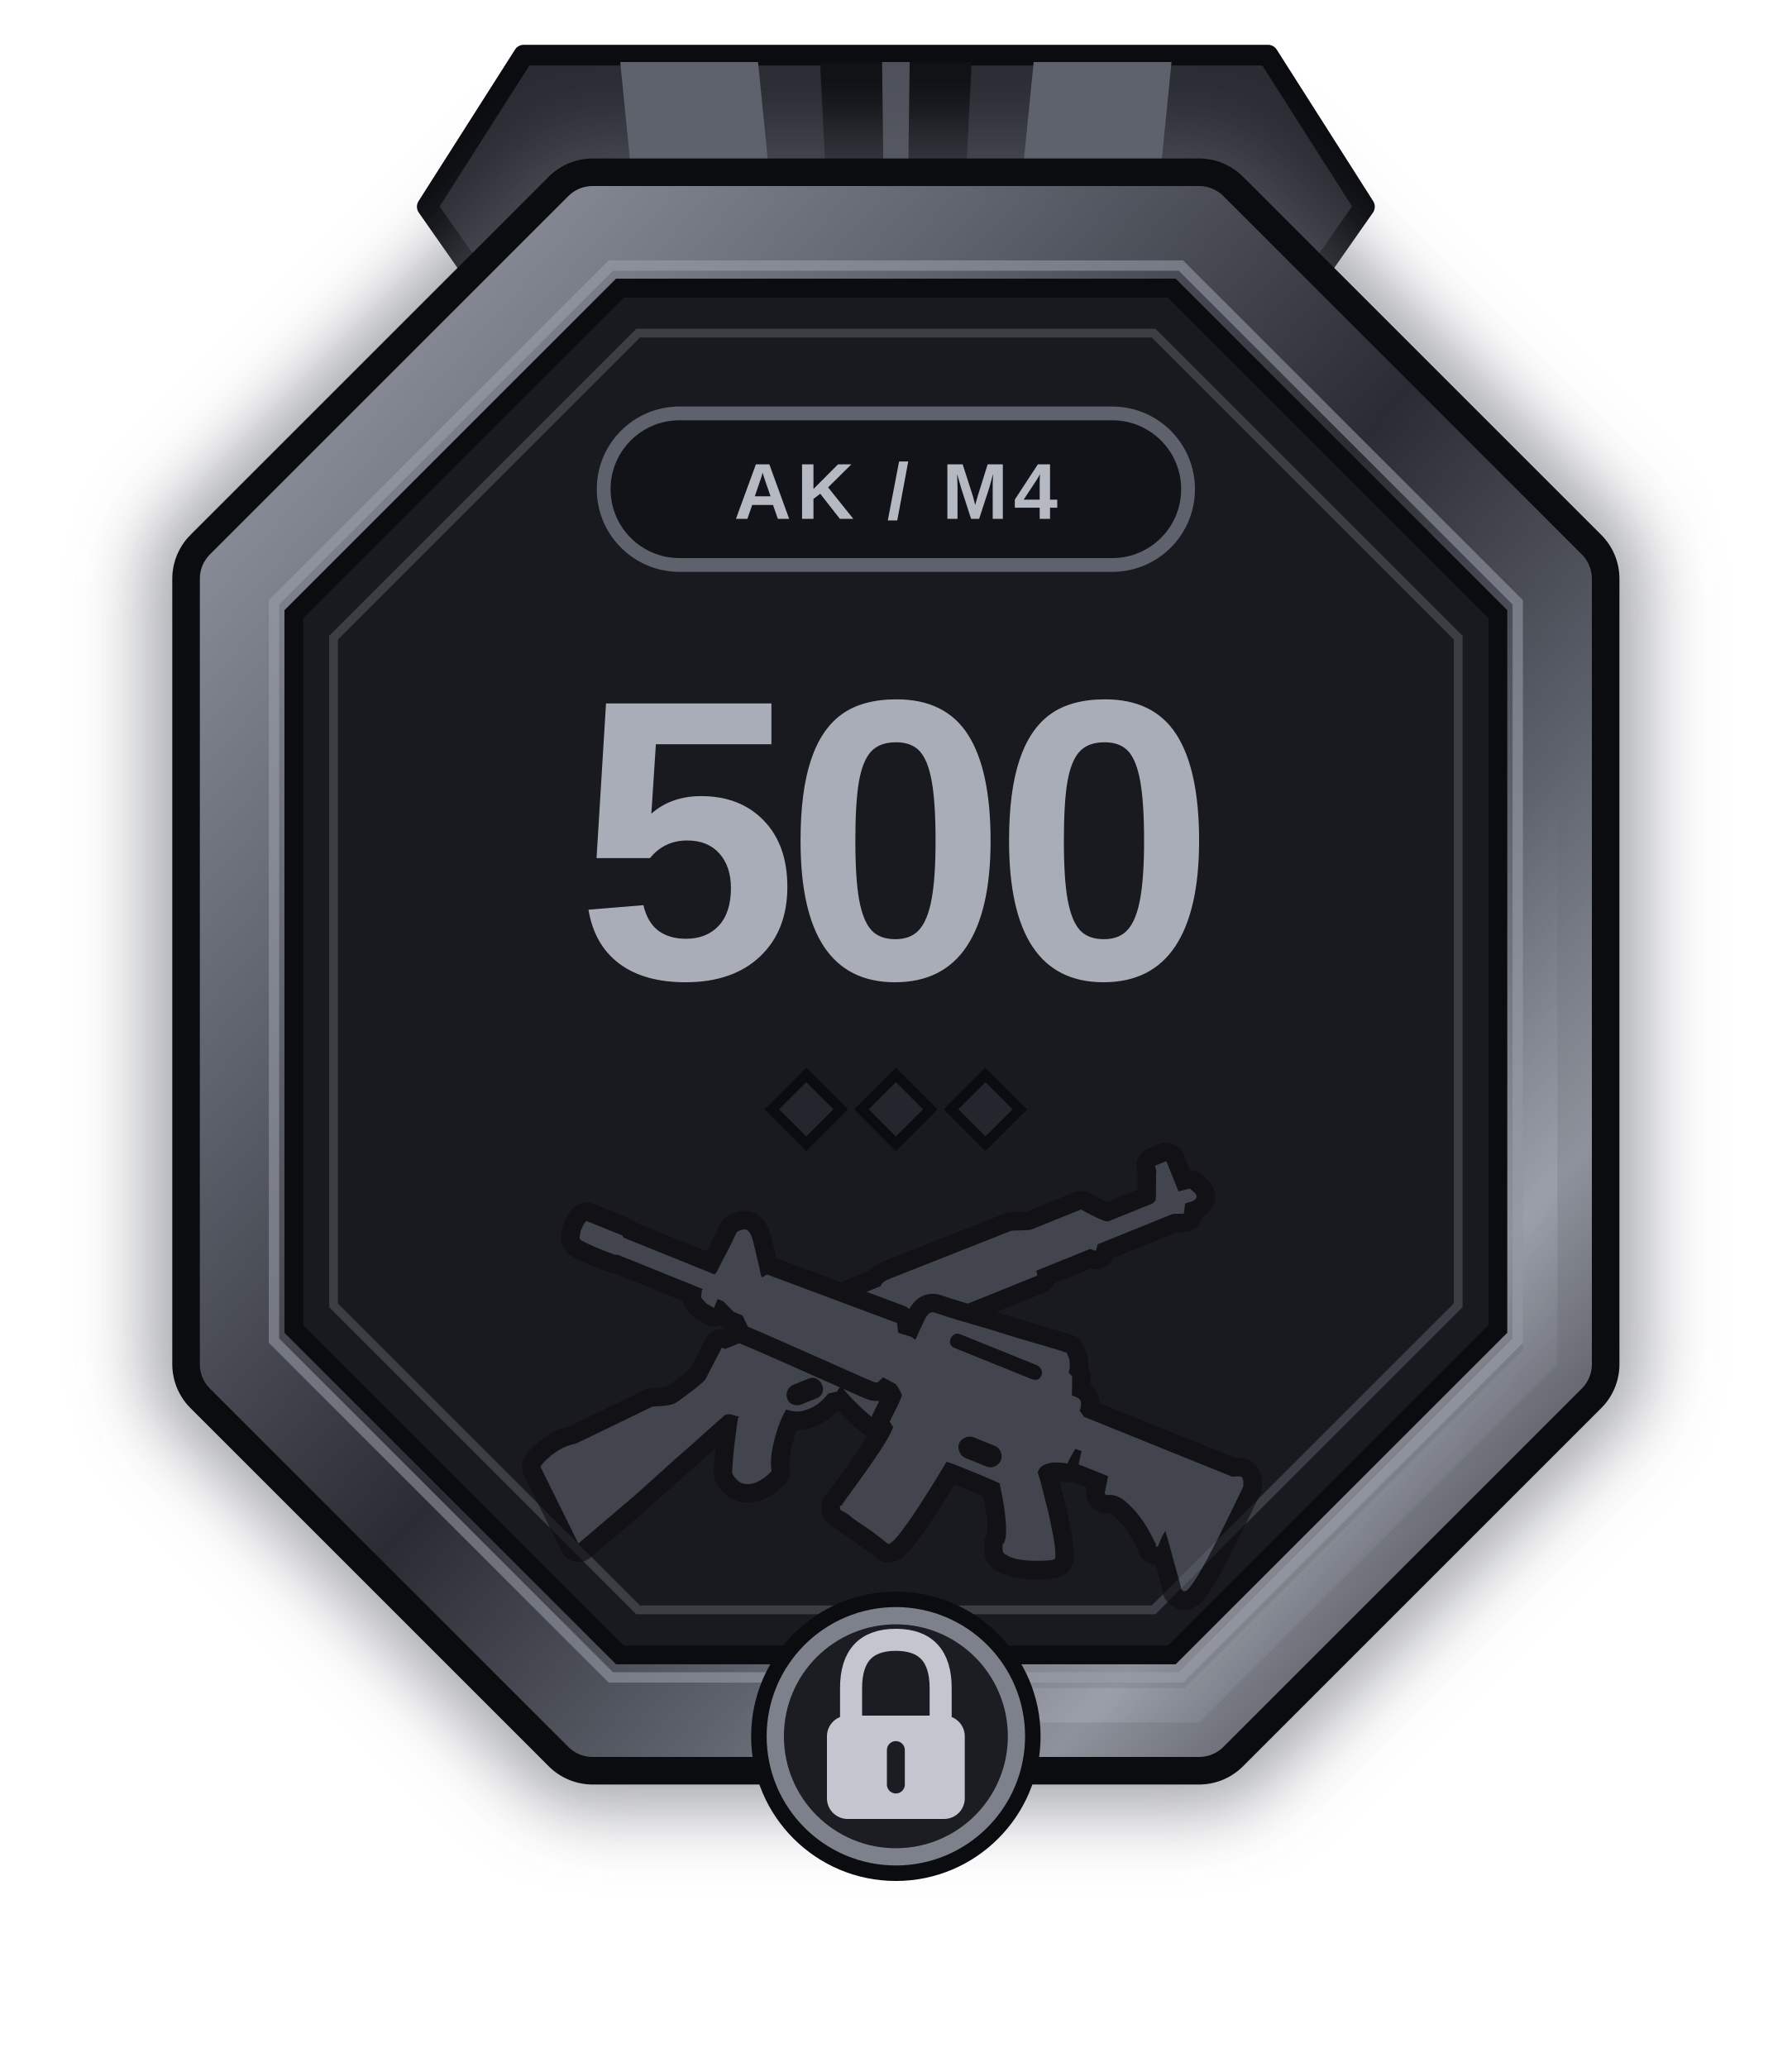
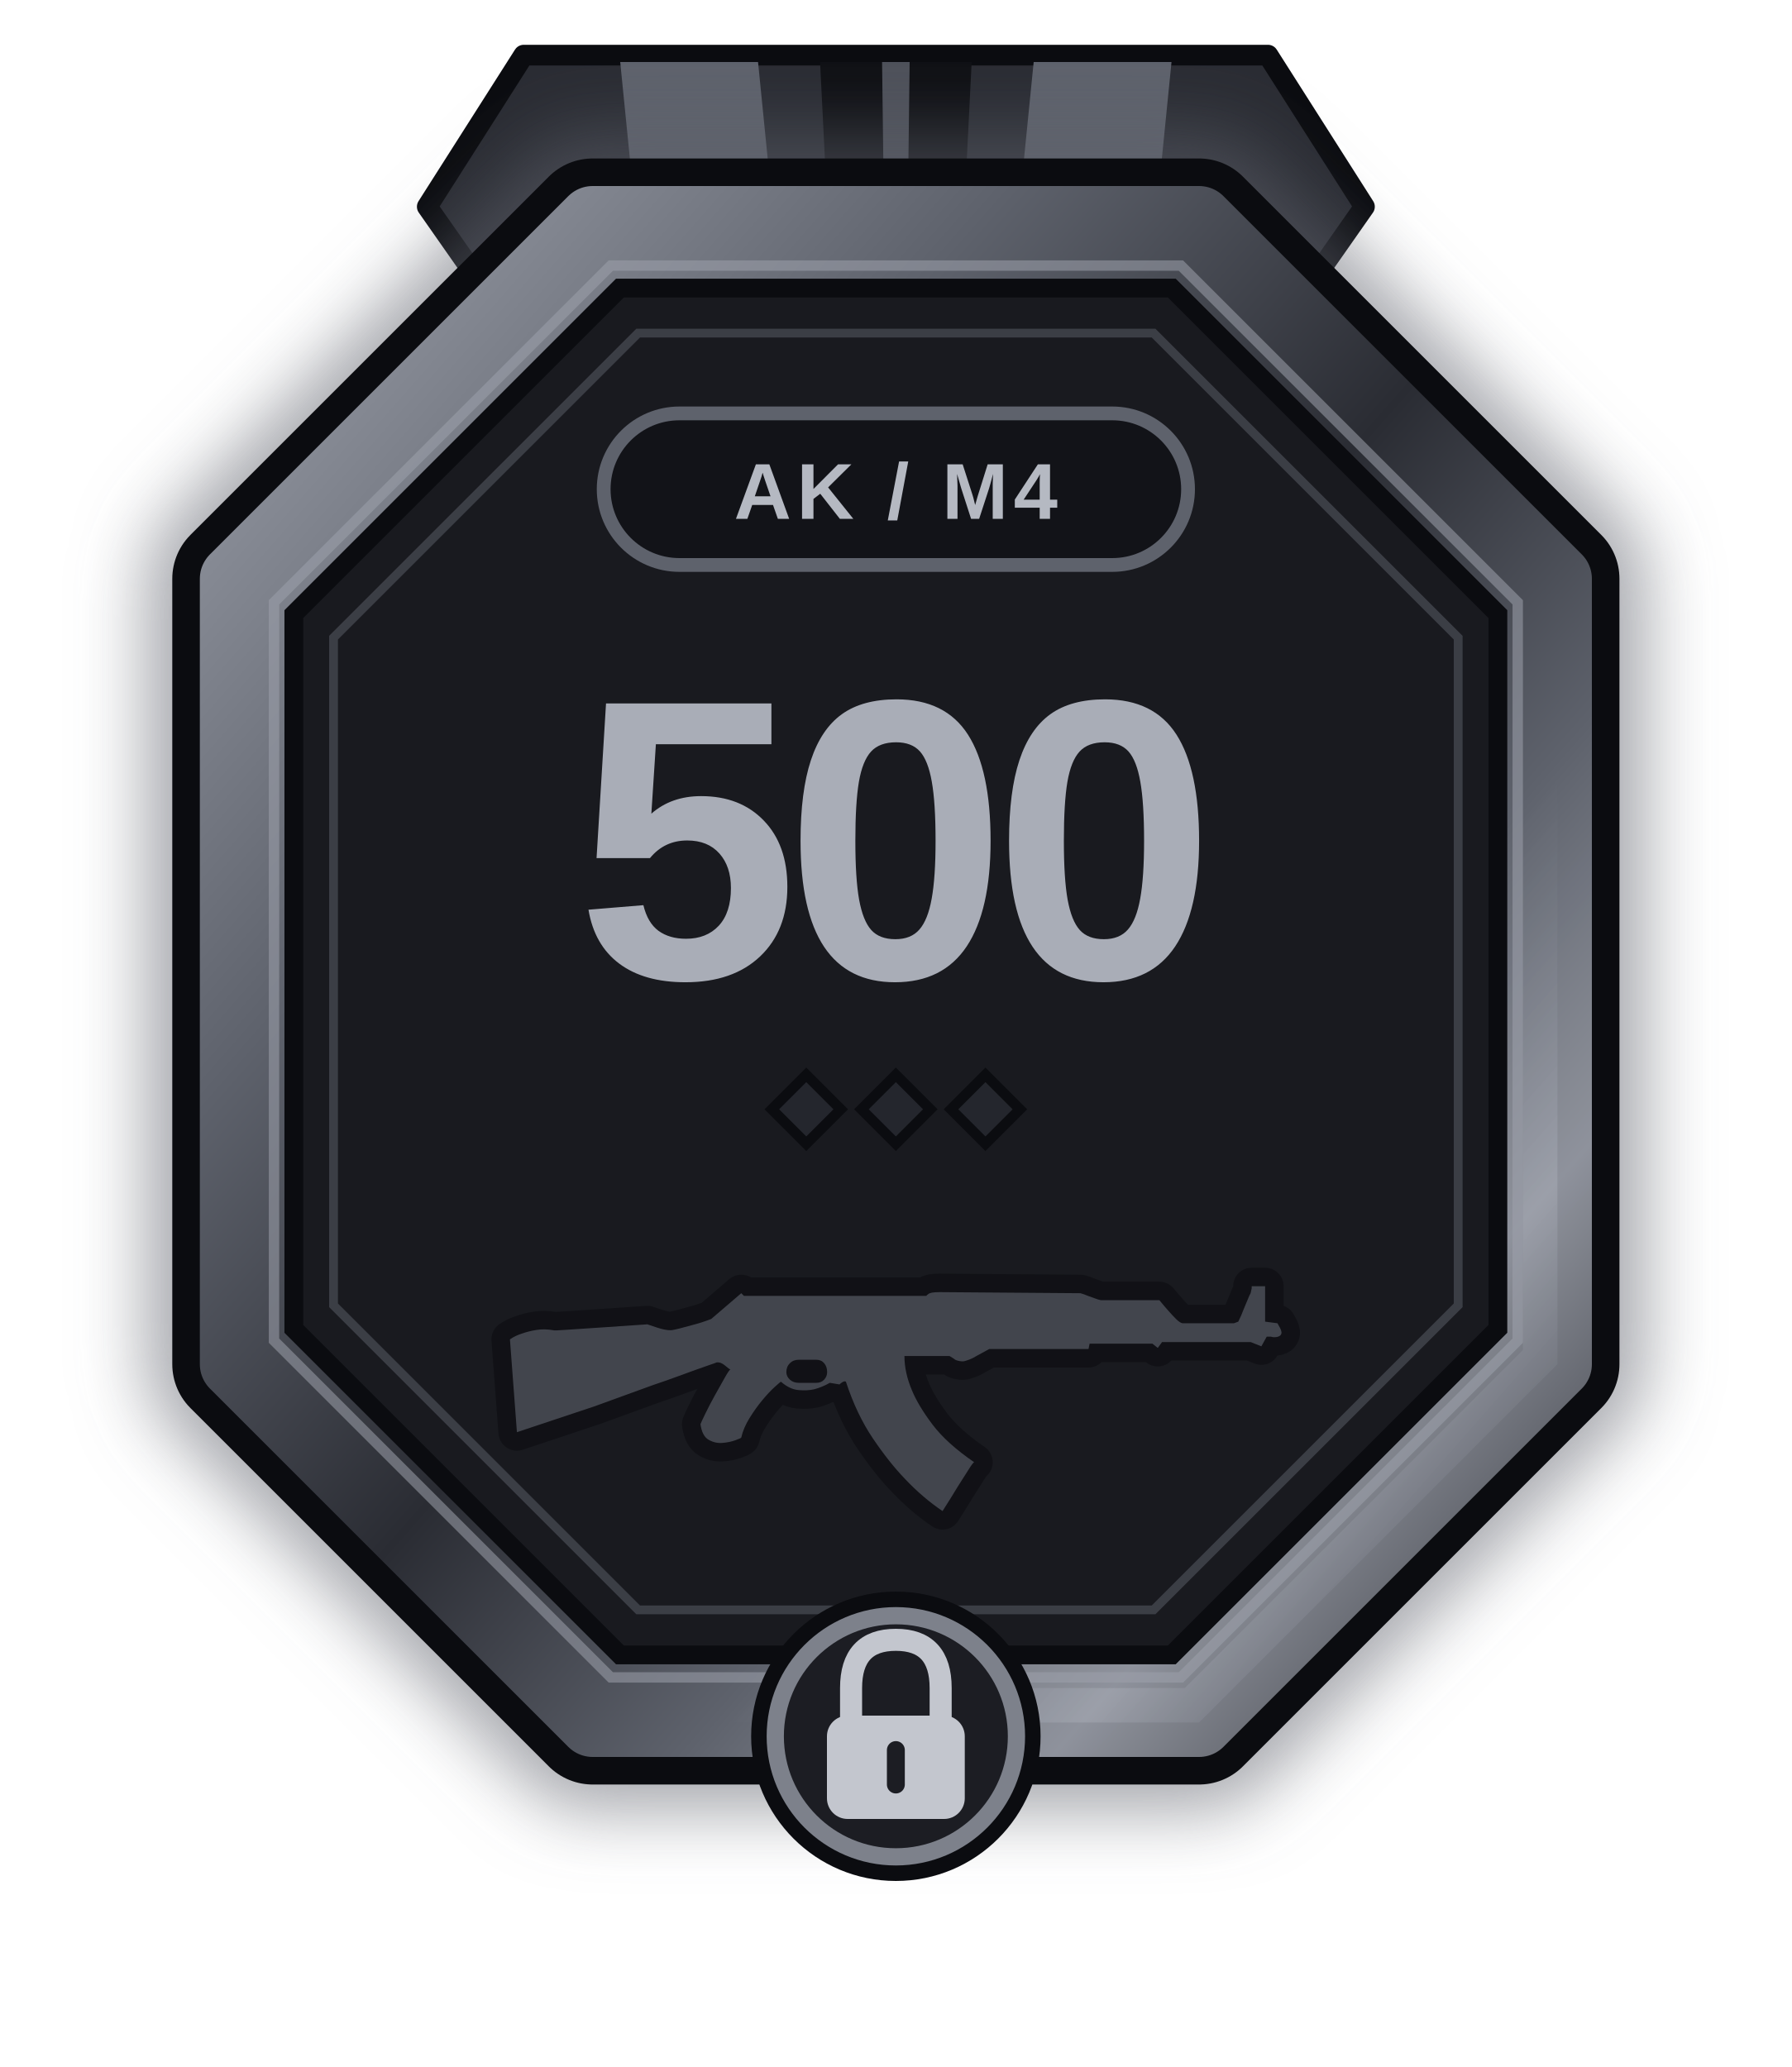
<svg xmlns="http://www.w3.org/2000/svg" width="260" height="300" viewBox="0 0 260 300">
  <defs>
    <linearGradient id="metal" x1="0" y1="0" x2="1" y2="1">
      <stop offset="0" stop-color="#9DA1AB" />
      <stop offset=".28" stop-color="#5E626C" />
      <stop offset=".5" stop-color="#2A2C33" />
      <stop offset=".68" stop-color="#5E626C" />
      <stop offset=".82" stop-color="#9DA1AB" stop-opacity=".9" />
      <stop offset="1" stop-color="#2A2C33" />
    </linearGradient>
    <clipPath id="recorte-forma">
      <path d="M86 32 H174 L226 84 V198 L174 250 H86 L34 198 V84 Z" />
    </clipPath>
    <filter id="resplandor-marco" x="-20%" y="-20%" width="140%" height="140%">
      <feGaussianBlur stdDeviation="5" />
    </filter>
  </defs>
  <g id="cinta">
    <path d="M76 8 L184 8 L198 30 L184 50 L76 50 L62 30 Z" fill="#2A2C33" stroke="#0B0C10" stroke-width="3" stroke-linejoin="round" />
    <path d="M90 9 L110 9 L114 49 L94 49 Z" fill="#5E626C" />
    <path d="M150 9 L170 9 L166 49 L146 49 Z" fill="#5E626C" />
    <path d="M119 9 L141 9 L139 49 L121 49 Z" fill="#0F1014" />
    <path d="M128 9 L132 9 L131.5 49 L128.5 49 Z" fill="#5E626C" opacity=".8" />
    <rect id="pasador" x="96" y="44" width="68" height="9" rx="4" fill="#5E626C" stroke="#0B0C10" stroke-width="2" />
  </g>
  <g id="forma-octagono">
    <path id="resplandor-marco" d="M86 32 H174 L226 84 V198 L174 250 H86 L34 198 V84 Z" fill="none" stroke="#5E626C" stroke-width="26" stroke-linejoin="round" opacity=".55" filter="url(#resplandor-marco)" />
    <path id="borde-exterior" d="M86 32 H174 L226 84 V198 L174 250 H86 L34 198 V84 Z" fill="#0B0C10" stroke="#0B0C10" stroke-width="18" stroke-linejoin="round" />
    <path id="marco-metal" d="M86 32 H174 L226 84 V198 L174 250 H86 L34 198 V84 Z" fill="url(#metal)" stroke="url(#metal)" stroke-width="10" stroke-linejoin="round" />
    <path id="filete-claro" d="M86 32 H174 L226 84 V198 L174 250 H86 L34 198 V84 Z" transform="translate(7.80 8.46) scale(0.94)" fill="none" stroke="#9DA1AB" stroke-width="1.6" opacity=".55" />
    <path id="cara" d="M86 32 H174 L226 84 V198 L174 250 H86 L34 198 V84 Z" transform="translate(11.70 12.69) scale(0.91)" fill="#191A1F" stroke="#0B0C10" stroke-width="3" />
    <path id="filete-acento" d="M86 32 H174 L226 84 V198 L174 250 H86 L34 198 V84 Z" transform="translate(19.50 21.15) scale(0.85)" fill="none" stroke="#5E626C" stroke-width="1.5" opacity=".5" />
  </g>
  <g id="textos-editables" font-family="Montserrat, Arial, sans-serif" text-anchor="middle">
    <g id="etiqueta">
      <rect x="87.6" y="60" width="84.8" height="22" rx="11" fill="#121318" stroke="#5E626C" stroke-width="2" />
      <text x="130" y="75.3" font-size="11.5" font-weight="800" letter-spacing=".8" fill="#B5B9C2">AK / M4</text>
    </g>
    <text id="numero" x="130" y="142" font-size="58" font-weight="900" letter-spacing="-2" fill="#A9ADB7">500</text>
  </g>
  <g id="puntos-nivel">
    <path d="M117.0 156 L122.0 161 L117.0 166 L112.0 161 Z" fill="#24262D" stroke="#0B0C10" stroke-width="1.5" />
    <path d="M130.0 156 L135.0 161 L130.0 166 L125.0 161 Z" fill="#24262D" stroke="#0B0C10" stroke-width="1.5" />
    <path d="M143.0 156 L148.0 161 L143.0 166 L138.0 161 Z" fill="#24262D" stroke="#0B0C10" stroke-width="1.5" />
  </g>
  <g id="icono" opacity=".6" transform="translate(130 203) scale(1.12) translate(-130 -204)">
-     <g transform="rotate(-22 130 204)">
-       <g id="silueta-ak47">
-         <path d="M47 -878 Q57 -885 70 -889 Q81 -893 96.0 -895.5 Q111 -898 128 -895 Q128 -894 155.0 -896.0 Q182 -898 215 -900 L303 -906 Q312 -903 321 -900 Q336 -895 346 -895 Q350 -895 362.0 -898.0 Q374 -901 388 -905 Q404 -909 422 -916 L478 -964 L483 -959 L823 -959 Q823 -960 826 -962 Q828 -964 833.0 -965.0 Q838 -966 848 -966 L1110 -964 Q1117 -962 1124 -959 Q1130 -957 1136.5 -954.5 Q1143 -952 1148 -951 L1257 -951 Q1266 -940 1274 -931 Q1281 -923 1288.0 -916.0 Q1295 -909 1300 -908 L1396 -908 L1404 -911 Q1410 -923 1414 -934 Q1418 -943 1421.5 -952.0 Q1425 -961 1427 -964 Q1429 -972 1429 -973 L1429 -977 L1439 -977 L1454 -977 L1454 -918 L1454 -911 L1477 -908 Q1480 -903 1482 -899 Q1484 -895 1484.5 -891.5 Q1485 -888 1482 -885 Q1478 -882 1471 -882 Q1468 -882 1465 -883 L1457 -883 L1447 -865 L1427 -873 L1262 -873 L1254 -862 L1244 -870 L1127 -870 L1125 -860 L940 -860 L918 -848 Q910 -843 902.0 -840.0 Q894 -837 891 -837 Q885 -837 879 -839 Q876 -840 874 -842 L866 -847 L782 -847 Q782 -816 796 -783 Q808 -754 834.5 -719.0 Q861 -684 912 -649 Q910 -649 901.0 -634.5 Q892 -620 881 -603 Q869 -583 853 -558 Q816 -583 783 -618 Q754 -648 723.5 -693.0 Q693 -738 673 -799 Q671 -801 666 -798 Q663 -796 661 -794 L643 -797 Q629 -789 614 -785 Q601 -782 584.5 -783.5 Q568 -785 552 -799 Q551 -799 540.5 -789.5 Q530 -780 517.5 -765.0 Q505 -750 493.5 -731.5 Q482 -713 478 -695 Q478 -694 467.0 -690.0 Q456 -686 442.5 -685.0 Q429 -684 417.0 -691.0 Q405 -698 402 -720 Q403 -723 411.0 -739.5 Q419 -756 429.0 -774.0 Q439 -792 447.5 -807.0 Q456 -822 458 -822 Q456 -822 448.0 -829.0 Q440 -836 432 -835 Q430 -834 419.5 -830.5 Q409 -827 392.5 -821.0 Q376 -815 355.5 -807.5 Q335 -800 314 -793 Q265 -775 204 -753 L60 -705 L47 -878 L47 -878 Z M562 -817 Q562 -809 568.5 -803.0 Q575 -797 585 -797 L618 -797 Q627 -797 632.5 -803.0 Q638 -809 638 -817 Q638 -827 632.5 -833.5 Q627 -840 618 -840 L585 -840 Q575 -840 568.5 -833.5 Q562 -827 562 -817 Z" transform="translate(80.99 251.10) scale(0.06398 0.06398)" fill="#0B0C10" stroke="#0B0C10" stroke-width="75.0" stroke-linejoin="round" />
-         <path d="M47 -878 Q57 -885 70 -889 Q81 -893 96.0 -895.5 Q111 -898 128 -895 Q128 -894 155.0 -896.0 Q182 -898 215 -900 L303 -906 Q312 -903 321 -900 Q336 -895 346 -895 Q350 -895 362.0 -898.0 Q374 -901 388 -905 Q404 -909 422 -916 L478 -964 L483 -959 L823 -959 Q823 -960 826 -962 Q828 -964 833.0 -965.0 Q838 -966 848 -966 L1110 -964 Q1117 -962 1124 -959 Q1130 -957 1136.5 -954.5 Q1143 -952 1148 -951 L1257 -951 Q1266 -940 1274 -931 Q1281 -923 1288.0 -916.0 Q1295 -909 1300 -908 L1396 -908 L1404 -911 Q1410 -923 1414 -934 Q1418 -943 1421.5 -952.0 Q1425 -961 1427 -964 Q1429 -972 1429 -973 L1429 -977 L1439 -977 L1454 -977 L1454 -918 L1454 -911 L1477 -908 Q1480 -903 1482 -899 Q1484 -895 1484.5 -891.5 Q1485 -888 1482 -885 Q1478 -882 1471 -882 Q1468 -882 1465 -883 L1457 -883 L1447 -865 L1427 -873 L1262 -873 L1254 -862 L1244 -870 L1127 -870 L1125 -860 L940 -860 L918 -848 Q910 -843 902.0 -840.0 Q894 -837 891 -837 Q885 -837 879 -839 Q876 -840 874 -842 L866 -847 L782 -847 Q782 -816 796 -783 Q808 -754 834.5 -719.0 Q861 -684 912 -649 Q910 -649 901.0 -634.5 Q892 -620 881 -603 Q869 -583 853 -558 Q816 -583 783 -618 Q754 -648 723.5 -693.0 Q693 -738 673 -799 Q671 -801 666 -798 Q663 -796 661 -794 L643 -797 Q629 -789 614 -785 Q601 -782 584.5 -783.5 Q568 -785 552 -799 Q551 -799 540.5 -789.5 Q530 -780 517.5 -765.0 Q505 -750 493.5 -731.5 Q482 -713 478 -695 Q478 -694 467.0 -690.0 Q456 -686 442.5 -685.0 Q429 -684 417.0 -691.0 Q405 -698 402 -720 Q403 -723 411.0 -739.5 Q419 -756 429.0 -774.0 Q439 -792 447.5 -807.0 Q456 -822 458 -822 Q456 -822 448.0 -829.0 Q440 -836 432 -835 Q430 -834 419.5 -830.5 Q409 -827 392.5 -821.0 Q376 -815 355.5 -807.5 Q335 -800 314 -793 Q265 -775 204 -753 L60 -705 L47 -878 L47 -878 Z M562 -817 Q562 -809 568.5 -803.0 Q575 -797 585 -797 L618 -797 Q627 -797 632.5 -803.0 Q638 -809 638 -817 Q638 -827 632.5 -833.5 Q627 -840 618 -840 L585 -840 Q575 -840 568.5 -833.5 Q562 -827 562 -817 Z" transform="translate(80.99 251.10) scale(0.06398 0.06398)" fill="#5E626C" />
-       </g>
-     </g>
-     <g transform="rotate(22 130 204)">
-       <g id="silueta-m4a1">
-         <path d="M1423 -867 Q1425 -862 1425.5 -857.0 Q1426 -852 1426 -848 Q1426 -843 1424 -837 Q1423 -834 1423 -832 Q1422 -831 1420.0 -830.0 Q1418 -829 1411.0 -828.5 Q1404 -828 1389.5 -827.5 Q1375 -827 1350 -828 L1348 -828 L1347 -829 Q1346 -829 1345.0 -829.5 Q1344 -830 1343 -830 L1170 -830 L1172 -828 L1168 -814 L1154 -807 L1138 -805 L1138 -823 L1126 -823 L1101 -812 L1083 -812 Q1082 -811 1079.0 -808.5 Q1076 -806 1073 -803 Q1069 -799 1065 -796 Q1058 -796 1036.0 -795.5 Q1014 -795 985.5 -794.0 Q957 -793 925.0 -792.0 Q893 -791 866.0 -790.0 Q839 -789 821.0 -788.5 Q803 -788 802 -789 Q799 -789 797.0 -794.0 Q795 -799 793 -803 Q791 -803 779.5 -801.5 Q768 -800 766 -800 Q760 -797 756 -793 Q747 -786 747 -784 Q747 -783 747.0 -774.5 Q747 -766 748 -756 L750 -730 L740 -723 L740 -718 Q740 -714 741.0 -704.0 Q742 -694 745.5 -676.0 Q749 -658 755.5 -630.0 Q762 -602 772 -563 L775 -549 Q776 -549 777 -548 L777 -547 Q777 -545 775 -542 Q773 -540 770.0 -540.0 Q767 -540 756 -538 Q746 -534 724.5 -530.0 Q703 -526 667 -515 L665 -515 Q658 -522 651.0 -549.0 Q644 -576 638.0 -607.5 Q632 -639 627.5 -666.0 Q623 -693 622 -700 Q620 -700 615.0 -700.5 Q610 -701 598.0 -701.0 Q586 -701 566.0 -701.0 Q546 -701 514 -700 Q497 -675 487.0 -657.5 Q477 -640 472.0 -628.5 Q467 -617 465.5 -611.0 Q464 -605 464 -602 L464 -597 L466 -597 L462 -586 Q459 -579 450 -579 Q441 -577 427.0 -580.0 Q413 -583 400.0 -588.0 Q387 -593 376.5 -598.0 Q366 -603 364 -606 L364 -609 Q364 -612 371.5 -626.5 Q379 -641 407 -682 Q423 -704 437.0 -723.0 Q451 -742 455 -746 L455 -748 Q455 -758 448.0 -764.5 Q441 -771 433 -775 Q423 -779 412 -782 L409 -782 Q409 -790 408 -797 Q407 -803 406.5 -808.0 Q406 -813 405 -814 L393 -814 Q393 -813 392.5 -809.5 Q392 -806 391 -801 L389 -789 L329 -789 Q329 -788 323 -757 L320 -755 L318 -755 Q302 -764 282.0 -757.5 Q262 -751 244.0 -740.0 Q226 -729 213.0 -717.5 Q200 -706 197 -704 Q197 -700 195 -700 Q192 -700 192 -704 L192 -714 L192 -718 Q192 -723 191.0 -727.5 Q190 -732 190 -734 Q188 -731 177.0 -717.0 Q166 -703 154 -687 L122 -645 L122 -643 Q120 -643 118.5 -642.0 Q117 -641 115 -641 Q113 -642 111 -644 L110 -645 Q106 -654 102.5 -673.5 Q99 -693 96.5 -717.0 Q94 -741 92.0 -766.5 Q90 -792 88.5 -813.5 Q87 -835 86.0 -850.0 Q85 -865 85 -867 Q86 -869 87 -872 Q89 -878 92 -880 Q94 -884 100.5 -881.0 Q107 -878 112 -876 L412 -876 Q414 -876 418.5 -879.5 Q423 -883 425 -883 Q425 -896 432 -903 Q437 -905 442.0 -905.0 Q447 -905 450 -905 Q450 -906 452.0 -911.0 Q454 -916 456 -922 Q459 -929 462 -937 Q462 -939 471 -942 Q472 -951 475.0 -957.5 Q478 -964 481 -968 Q485 -972 489 -976 Q490 -976 509.0 -974.5 Q528 -973 555.5 -970.0 Q583 -967 615.0 -964.5 Q647 -962 675.0 -959.0 Q703 -956 722.5 -954.5 Q742 -953 745 -953 Q756 -953 758.5 -945.0 Q761 -937 761 -935 Q761 -923 762 -914 Q762 -906 762.5 -899.5 Q763 -893 763 -892 L766 -892 L772 -894 Q779 -893 784 -893 Q789 -892 792.5 -892.0 Q796 -892 798 -892 Q799 -893 803 -901 Q805 -905 807 -908 L1069 -901 Q1070 -899 1072 -897 Q1073 -895 1076 -892 Q1079 -895 1084.5 -903.5 Q1090 -912 1097.0 -921.5 Q1104 -931 1110.5 -940.5 Q1117 -950 1122 -956 Q1125 -959 1129.0 -962.0 Q1133 -965 1138 -965 Q1143 -963 1147.5 -959.0 Q1152 -955 1152 -953 Q1153 -929 1155 -910 Q1157 -893 1158.0 -879.0 Q1159 -865 1161 -864 L1346 -864 L1350 -867 L1421 -867 L1423 -867 L1423 -867 Z M592 -720 Q600 -720 606.5 -726.5 Q613 -733 613 -741 Q613 -749 606.5 -755.5 Q600 -762 592 -762 L549 -762 Q540 -762 534.0 -755.5 Q528 -749 528 -741 Q528 -733 534.0 -726.5 Q540 -720 549 -720 L592 -720 L592 -720 Z M688 -905 Q702 -905 702 -919 Q702 -924 698.5 -928.5 Q695 -933 688 -933 L533 -933 Q526 -933 521.5 -928.5 Q517 -924 517 -919 Q517 -905 533 -905 L688 -905 L688 -905 Z" transform="translate(181.83 257.15) scale(-0.06861 0.06861)" fill="#0B0C10" stroke="#0B0C10" stroke-width="70.0" stroke-linejoin="round" />
-         <path d="M1423 -867 Q1425 -862 1425.5 -857.0 Q1426 -852 1426 -848 Q1426 -843 1424 -837 Q1423 -834 1423 -832 Q1422 -831 1420.0 -830.0 Q1418 -829 1411.0 -828.5 Q1404 -828 1389.5 -827.5 Q1375 -827 1350 -828 L1348 -828 L1347 -829 Q1346 -829 1345.0 -829.5 Q1344 -830 1343 -830 L1170 -830 L1172 -828 L1168 -814 L1154 -807 L1138 -805 L1138 -823 L1126 -823 L1101 -812 L1083 -812 Q1082 -811 1079.0 -808.5 Q1076 -806 1073 -803 Q1069 -799 1065 -796 Q1058 -796 1036.0 -795.5 Q1014 -795 985.5 -794.0 Q957 -793 925.0 -792.0 Q893 -791 866.0 -790.0 Q839 -789 821.0 -788.5 Q803 -788 802 -789 Q799 -789 797.0 -794.0 Q795 -799 793 -803 Q791 -803 779.5 -801.5 Q768 -800 766 -800 Q760 -797 756 -793 Q747 -786 747 -784 Q747 -783 747.0 -774.5 Q747 -766 748 -756 L750 -730 L740 -723 L740 -718 Q740 -714 741.0 -704.0 Q742 -694 745.5 -676.0 Q749 -658 755.5 -630.0 Q762 -602 772 -563 L775 -549 Q776 -549 777 -548 L777 -547 Q777 -545 775 -542 Q773 -540 770.0 -540.0 Q767 -540 756 -538 Q746 -534 724.5 -530.0 Q703 -526 667 -515 L665 -515 Q658 -522 651.0 -549.0 Q644 -576 638.0 -607.5 Q632 -639 627.5 -666.0 Q623 -693 622 -700 Q620 -700 615.0 -700.5 Q610 -701 598.0 -701.0 Q586 -701 566.0 -701.0 Q546 -701 514 -700 Q497 -675 487.0 -657.5 Q477 -640 472.0 -628.5 Q467 -617 465.5 -611.0 Q464 -605 464 -602 L464 -597 L466 -597 L462 -586 Q459 -579 450 -579 Q441 -577 427.0 -580.0 Q413 -583 400.0 -588.0 Q387 -593 376.5 -598.0 Q366 -603 364 -606 L364 -609 Q364 -612 371.5 -626.5 Q379 -641 407 -682 Q423 -704 437.0 -723.0 Q451 -742 455 -746 L455 -748 Q455 -758 448.0 -764.5 Q441 -771 433 -775 Q423 -779 412 -782 L409 -782 Q409 -790 408 -797 Q407 -803 406.5 -808.0 Q406 -813 405 -814 L393 -814 Q393 -813 392.5 -809.5 Q392 -806 391 -801 L389 -789 L329 -789 Q329 -788 323 -757 L320 -755 L318 -755 Q302 -764 282.0 -757.5 Q262 -751 244.0 -740.0 Q226 -729 213.0 -717.5 Q200 -706 197 -704 Q197 -700 195 -700 Q192 -700 192 -704 L192 -714 L192 -718 Q192 -723 191.0 -727.5 Q190 -732 190 -734 Q188 -731 177.0 -717.0 Q166 -703 154 -687 L122 -645 L122 -643 Q120 -643 118.5 -642.0 Q117 -641 115 -641 Q113 -642 111 -644 L110 -645 Q106 -654 102.5 -673.5 Q99 -693 96.5 -717.0 Q94 -741 92.0 -766.5 Q90 -792 88.5 -813.5 Q87 -835 86.0 -850.0 Q85 -865 85 -867 Q86 -869 87 -872 Q89 -878 92 -880 Q94 -884 100.5 -881.0 Q107 -878 112 -876 L412 -876 Q414 -876 418.5 -879.5 Q423 -883 425 -883 Q425 -896 432 -903 Q437 -905 442.0 -905.0 Q447 -905 450 -905 Q450 -906 452.0 -911.0 Q454 -916 456 -922 Q459 -929 462 -937 Q462 -939 471 -942 Q472 -951 475.0 -957.5 Q478 -964 481 -968 Q485 -972 489 -976 Q490 -976 509.0 -974.5 Q528 -973 555.5 -970.0 Q583 -967 615.0 -964.5 Q647 -962 675.0 -959.0 Q703 -956 722.5 -954.5 Q742 -953 745 -953 Q756 -953 758.5 -945.0 Q761 -937 761 -935 Q761 -923 762 -914 Q762 -906 762.5 -899.5 Q763 -893 763 -892 L766 -892 L772 -894 Q779 -893 784 -893 Q789 -892 792.5 -892.0 Q796 -892 798 -892 Q799 -893 803 -901 Q805 -905 807 -908 L1069 -901 Q1070 -899 1072 -897 Q1073 -895 1076 -892 Q1079 -895 1084.5 -903.5 Q1090 -912 1097.0 -921.5 Q1104 -931 1110.5 -940.5 Q1117 -950 1122 -956 Q1125 -959 1129.0 -962.0 Q1133 -965 1138 -965 Q1143 -963 1147.5 -959.0 Q1152 -955 1152 -953 Q1153 -929 1155 -910 Q1157 -893 1158.0 -879.0 Q1159 -865 1161 -864 L1346 -864 L1350 -867 L1421 -867 L1423 -867 L1423 -867 Z M592 -720 Q600 -720 606.5 -726.5 Q613 -733 613 -741 Q613 -749 606.5 -755.5 Q600 -762 592 -762 L549 -762 Q540 -762 534.0 -755.5 Q528 -749 528 -741 Q528 -733 534.0 -726.5 Q540 -720 549 -720 L592 -720 L592 -720 Z M688 -905 Q702 -905 702 -919 Q702 -924 698.5 -928.5 Q695 -933 688 -933 L533 -933 Q526 -933 521.5 -928.5 Q517 -924 517 -919 Q517 -905 533 -905 L688 -905 L688 -905 Z" transform="translate(181.83 257.15) scale(-0.06861 0.06861)" fill="#5E626C" />
-       </g>
+     <g id="silueta-ak47">
+       <path d="M47 -878 Q57 -885 70 -889 Q81 -893 96.0 -895.5 Q111 -898 128 -895 Q128 -894 155.0 -896.0 Q182 -898 215 -900 L303 -906 Q312 -903 321 -900 Q336 -895 346 -895 Q350 -895 362.0 -898.0 Q374 -901 388 -905 Q404 -909 422 -916 L478 -964 L483 -959 L823 -959 Q823 -960 826 -962 Q828 -964 833.0 -965.0 Q838 -966 848 -966 L1110 -964 Q1117 -962 1124 -959 Q1130 -957 1136.5 -954.5 Q1143 -952 1148 -951 L1257 -951 Q1266 -940 1274 -931 Q1281 -923 1288.0 -916.0 Q1295 -909 1300 -908 L1396 -908 L1404 -911 Q1410 -923 1414 -934 Q1418 -943 1421.5 -952.0 Q1425 -961 1427 -964 Q1429 -972 1429 -973 L1429 -977 L1439 -977 L1454 -977 L1454 -918 L1454 -911 L1477 -908 Q1480 -903 1482 -899 Q1484 -895 1484.5 -891.5 Q1485 -888 1482 -885 Q1478 -882 1471 -882 Q1468 -882 1465 -883 L1457 -883 L1447 -865 L1427 -873 L1262 -873 L1254 -862 L1244 -870 L1127 -870 L1125 -860 L940 -860 L918 -848 Q910 -843 902.0 -840.0 Q894 -837 891 -837 Q885 -837 879 -839 Q876 -840 874 -842 L866 -847 L782 -847 Q782 -816 796 -783 Q808 -754 834.5 -719.0 Q861 -684 912 -649 Q910 -649 901.0 -634.5 Q892 -620 881 -603 Q869 -583 853 -558 Q816 -583 783 -618 Q754 -648 723.5 -693.0 Q693 -738 673 -799 Q671 -801 666 -798 Q663 -796 661 -794 L643 -797 Q629 -789 614 -785 Q601 -782 584.5 -783.5 Q568 -785 552 -799 Q551 -799 540.5 -789.5 Q530 -780 517.5 -765.0 Q505 -750 493.5 -731.5 Q482 -713 478 -695 Q478 -694 467.0 -690.0 Q456 -686 442.5 -685.0 Q429 -684 417.0 -691.0 Q405 -698 402 -720 Q403 -723 411.0 -739.5 Q419 -756 429.0 -774.0 Q439 -792 447.5 -807.0 Q456 -822 458 -822 Q456 -822 448.0 -829.0 Q440 -836 432 -835 Q430 -834 419.5 -830.5 Q409 -827 392.5 -821.0 Q376 -815 355.5 -807.5 Q335 -800 314 -793 Q265 -775 204 -753 L60 -705 L47 -878 L47 -878 Z M562 -817 Q562 -809 568.5 -803.0 Q575 -797 585 -797 L618 -797 Q627 -797 632.5 -803.0 Q638 -809 638 -817 Q638 -827 632.5 -833.5 Q627 -840 618 -840 L585 -840 Q575 -840 568.5 -833.5 Q562 -827 562 -817 Z" transform="translate(76.73 257.37) scale(0.06954 0.06954)" fill="#0B0C10" stroke="#0B0C10" stroke-width="69.0" stroke-linejoin="round" />
+       <path d="M47 -878 Q57 -885 70 -889 Q81 -893 96.0 -895.5 Q111 -898 128 -895 Q128 -894 155.0 -896.0 Q182 -898 215 -900 L303 -906 Q312 -903 321 -900 Q336 -895 346 -895 Q350 -895 362.0 -898.0 Q374 -901 388 -905 Q404 -909 422 -916 L478 -964 L483 -959 L823 -959 Q823 -960 826 -962 Q828 -964 833.0 -965.0 Q838 -966 848 -966 L1110 -964 Q1117 -962 1124 -959 Q1130 -957 1136.5 -954.5 Q1143 -952 1148 -951 L1257 -951 Q1266 -940 1274 -931 Q1281 -923 1288.0 -916.0 Q1295 -909 1300 -908 L1396 -908 L1404 -911 Q1410 -923 1414 -934 Q1418 -943 1421.5 -952.0 Q1425 -961 1427 -964 Q1429 -972 1429 -973 L1429 -977 L1439 -977 L1454 -977 L1454 -918 L1454 -911 L1477 -908 Q1480 -903 1482 -899 Q1484 -895 1484.5 -891.5 Q1485 -888 1482 -885 Q1478 -882 1471 -882 Q1468 -882 1465 -883 L1457 -883 L1447 -865 L1427 -873 L1262 -873 L1254 -862 L1244 -870 L1127 -870 L1125 -860 L940 -860 L918 -848 Q910 -843 902.0 -840.0 Q894 -837 891 -837 Q885 -837 879 -839 Q876 -840 874 -842 L866 -847 L782 -847 Q782 -816 796 -783 Q808 -754 834.5 -719.0 Q861 -684 912 -649 Q910 -649 901.0 -634.5 Q892 -620 881 -603 Q869 -583 853 -558 Q816 -583 783 -618 Q754 -648 723.5 -693.0 Q693 -738 673 -799 Q671 -801 666 -798 Q663 -796 661 -794 L643 -797 Q629 -789 614 -785 Q601 -782 584.5 -783.5 Q568 -785 552 -799 Q551 -799 540.5 -789.5 Q530 -780 517.5 -765.0 Q505 -750 493.5 -731.5 Q482 -713 478 -695 Q478 -694 467.0 -690.0 Q456 -686 442.5 -685.0 Q429 -684 417.0 -691.0 Q405 -698 402 -720 Q403 -723 411.0 -739.5 Q419 -756 429.0 -774.0 Q439 -792 447.5 -807.0 Q456 -822 458 -822 Q456 -822 448.0 -829.0 Q440 -836 432 -835 Q430 -834 419.5 -830.5 Q409 -827 392.5 -821.0 Q376 -815 355.5 -807.5 Q335 -800 314 -793 Q265 -775 204 -753 L60 -705 L47 -878 L47 -878 Z M562 -817 Q562 -809 568.5 -803.0 Q575 -797 585 -797 L618 -797 Q627 -797 632.5 -803.0 Q638 -809 638 -817 Q638 -827 632.5 -833.5 Q627 -840 618 -840 L585 -840 Q575 -840 568.5 -833.5 Q562 -827 562 -817 Z" transform="translate(76.73 257.37) scale(0.06954 0.06954)" fill="#5E626C" />
    </g>
  </g>
  <g id="candado">
    <circle cx="130" cy="252" r="21" fill="#0B0C10" />
    <circle cx="130" cy="252" r="17.5" fill="#1C1D23" stroke="#7D818B" stroke-width="2.5" />
    <path d="M123.5 250 V245 Q123.5 238 130 238 Q136.5 238 136.5 245 V250" fill="none" stroke="#C3C6CE" stroke-width="3.2" stroke-linecap="round" />
    <rect x="120" y="249" width="20" height="15" rx="3" fill="#C3C6CE" />
    <path d="M130 254 V259" stroke="#1C1D23" stroke-width="2.6" stroke-linecap="round" />
  </g>
</svg>
